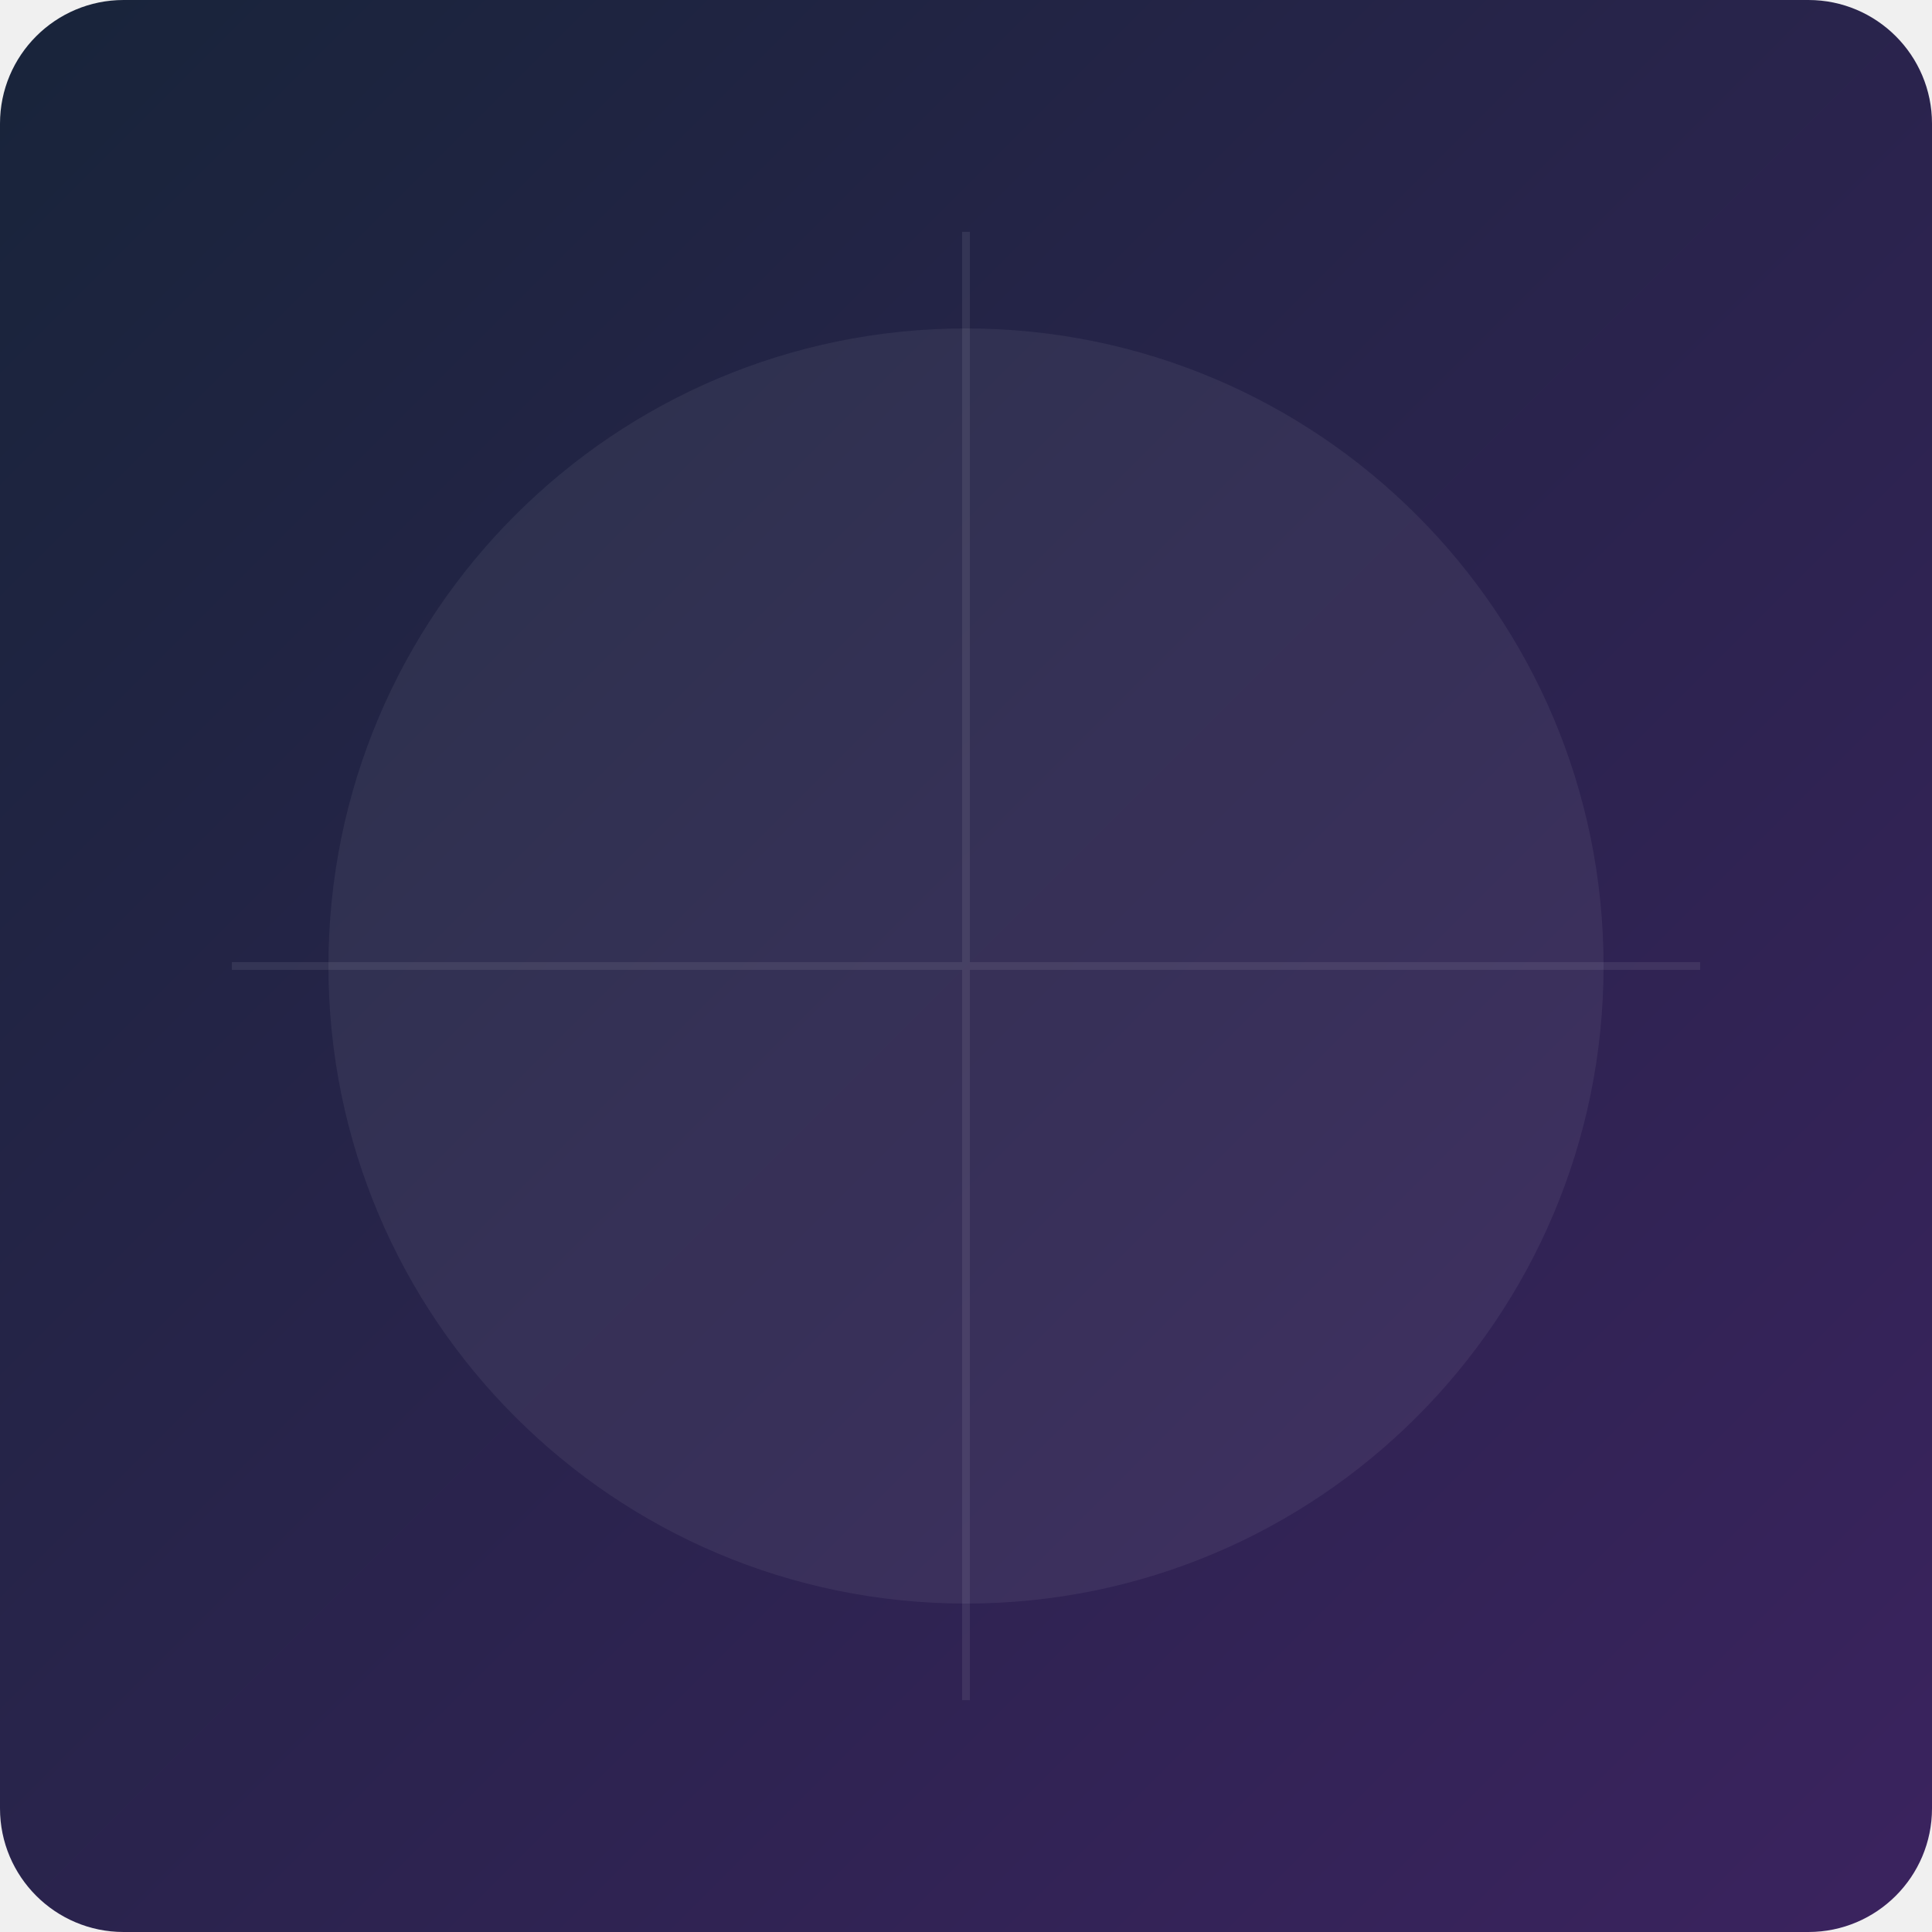
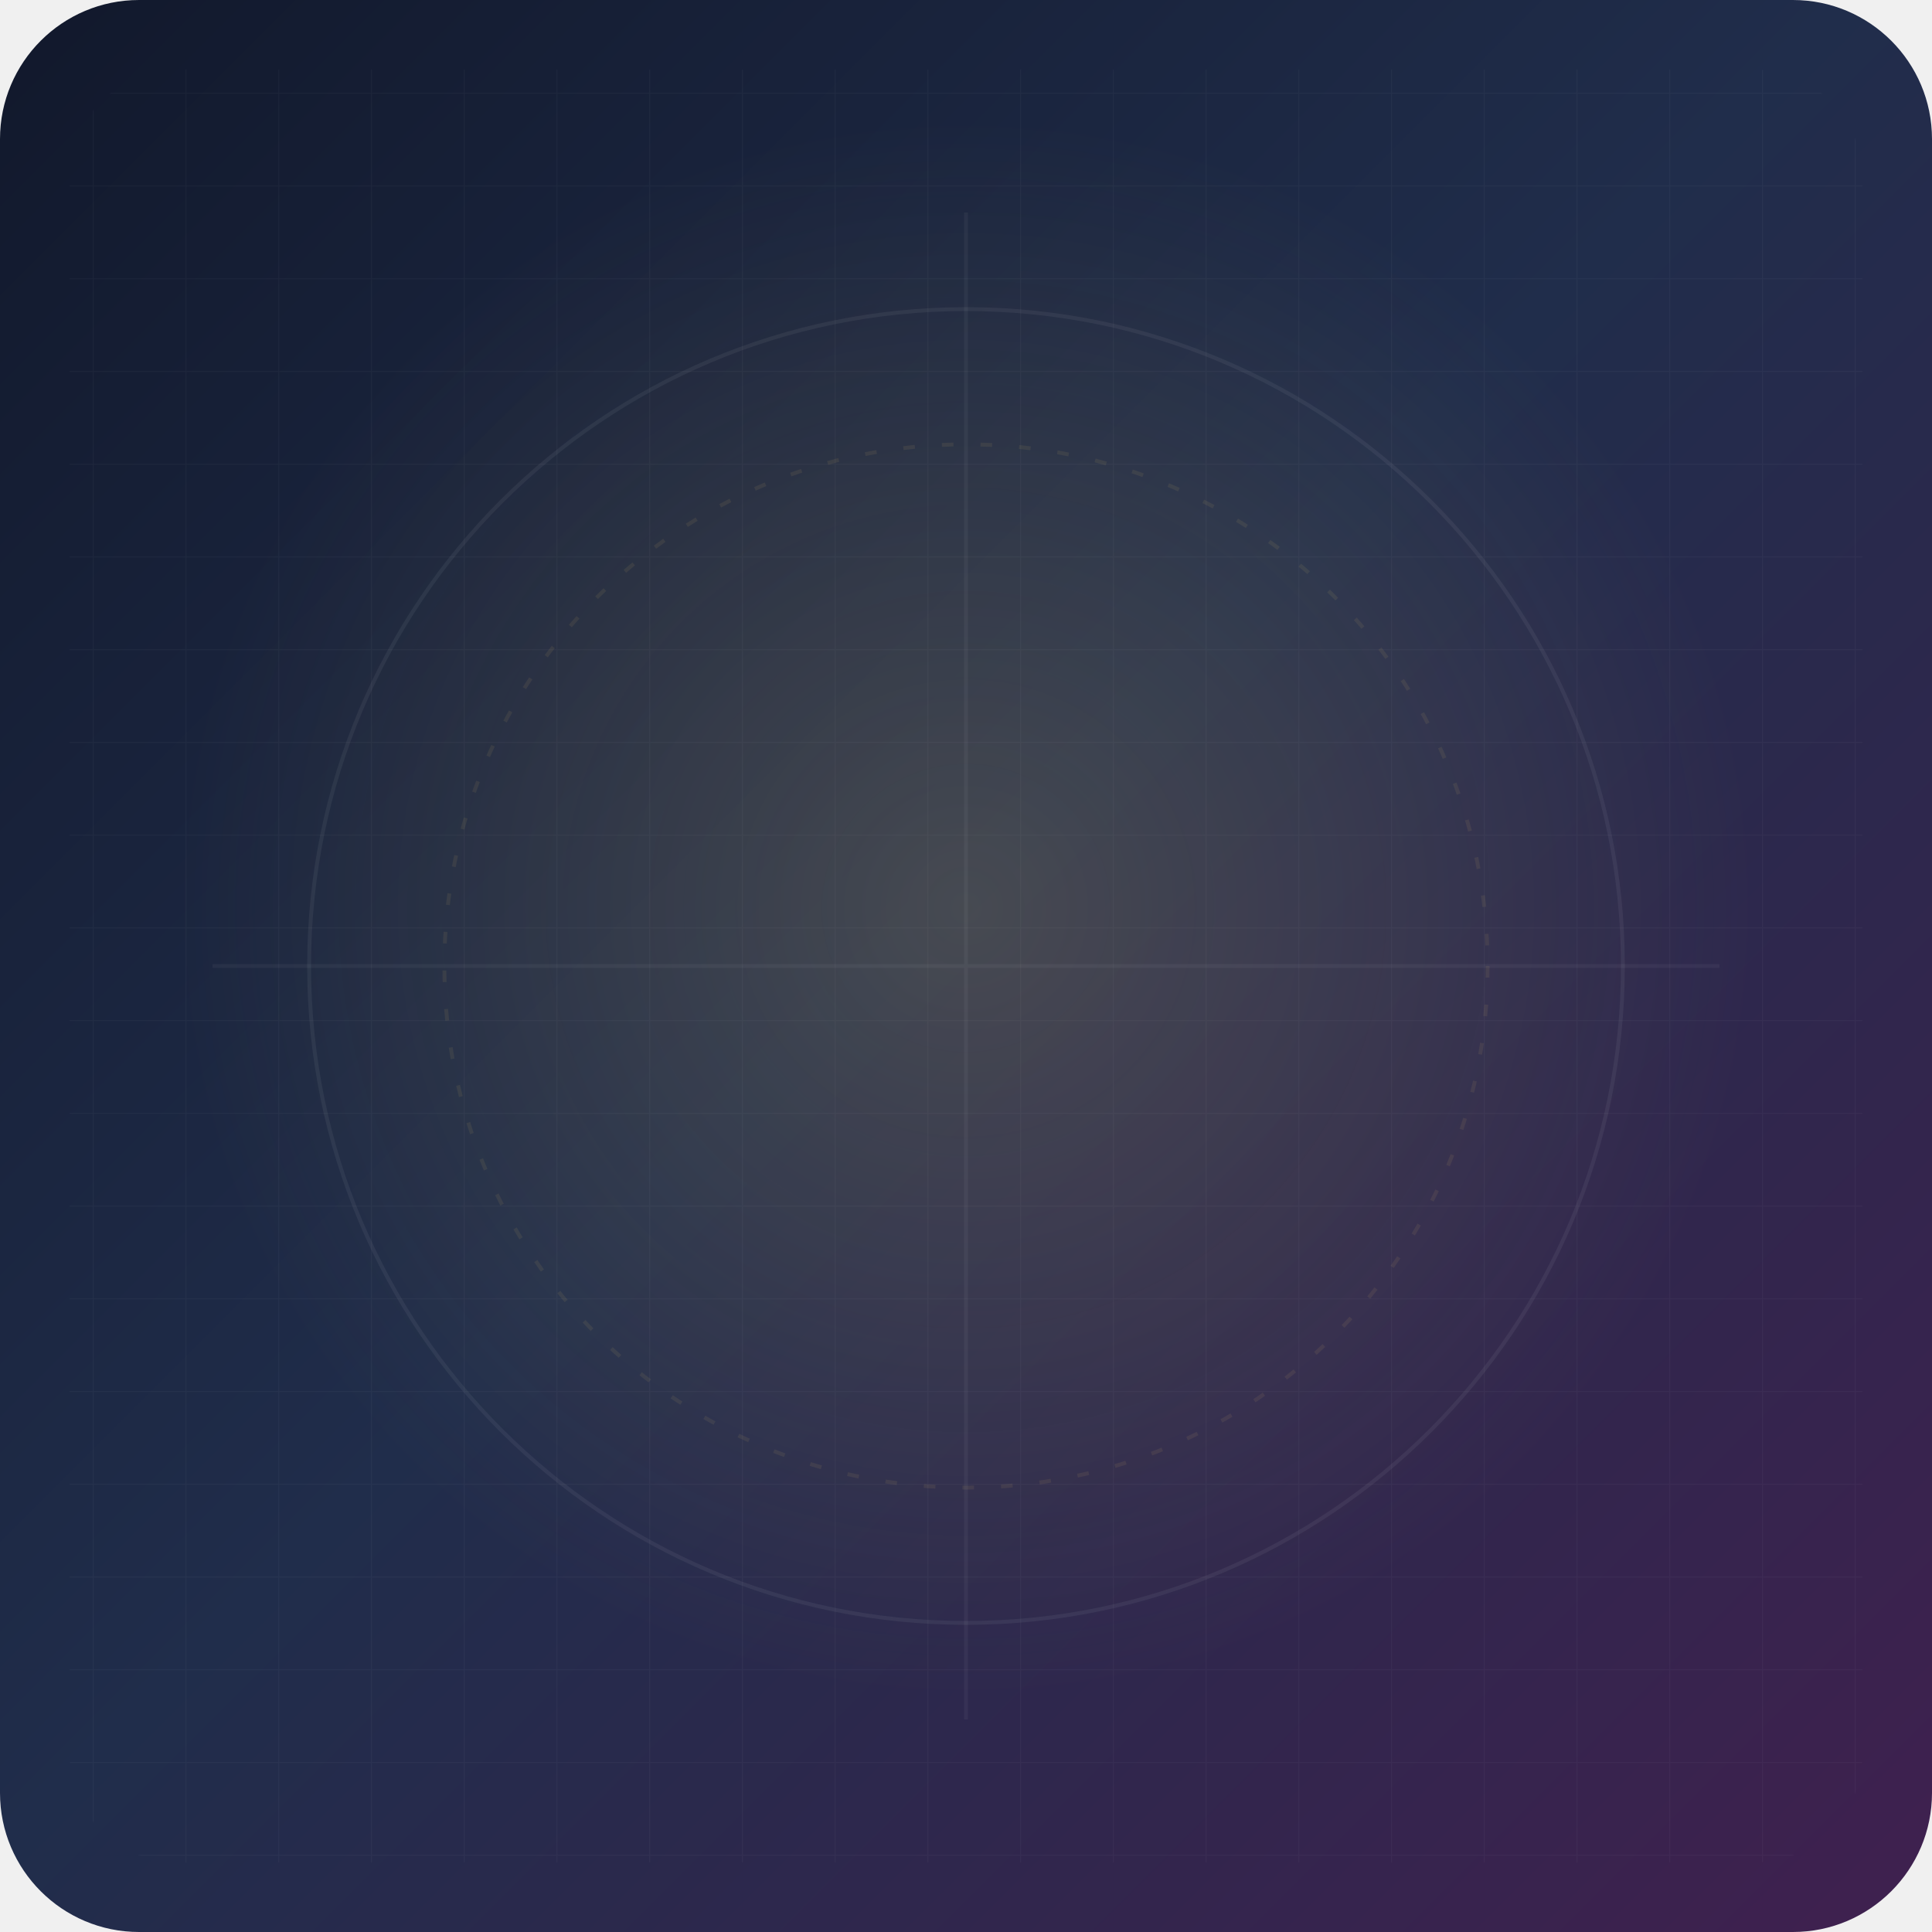
<svg xmlns="http://www.w3.org/2000/svg" viewBox="0 0 1000 1000">
  <defs>
-     <linearGradient id="g" x1="0" y1="0" x2="1" y2="1">
-       <stop stop-color="#18243a" />
-       <stop offset="1" stop-color="#3b235f" />
+     <linearGradient id="bg" x1="0" y1="0" x2="1" y2="1">
+       <stop stop-color="#11182b" />
+       <stop offset=".48" stop-color="#202d4b" />
+       <stop offset="1" stop-color="#40204f" />
    </linearGradient>
+     <radialGradient id="glow">
+       <stop stop-color="#f6cf70" stop-opacity=".18" />
+       <stop offset="1" stop-color="#f6cf70" stop-opacity="0" />
+     </radialGradient>
+     <pattern id="grid" width="48" height="48" patternUnits="userSpaceOnUse">
+       <path d="M48 0H0V48" fill="none" stroke="#fff" stroke-opacity=".035" />
+     </pattern>
  </defs>
-   <rect width="1000" height="1000" rx="64" fill="url(#g)" />
-   <circle cx="500" cy="500" r="330" fill="#ffffff" opacity=".06" />
-   <path d="M120 500h760M500 120v760" stroke="#fff" opacity=".08" stroke-width="4" />
+   <rect width="1000" height="1000" rx="72" fill="url(#bg)" />
+   <circle cx="500" cy="470" r="410" fill="url(#glow)" />
+   <circle cx="500" cy="500" r="340" fill="none" stroke="#fff" stroke-opacity=".055" stroke-width="2" />
+   <circle cx="500" cy="500" r="270" fill="none" stroke="#f6cf70" stroke-opacity=".08" stroke-width="2" stroke-dasharray="6 14" />
+   <rect x="36" y="36" width="928" height="928" rx="56" fill="url(#grid)" />
+   <path d="M110 500h780M500 110v780" stroke="#fff" stroke-opacity=".045" stroke-width="2" />
</svg>
